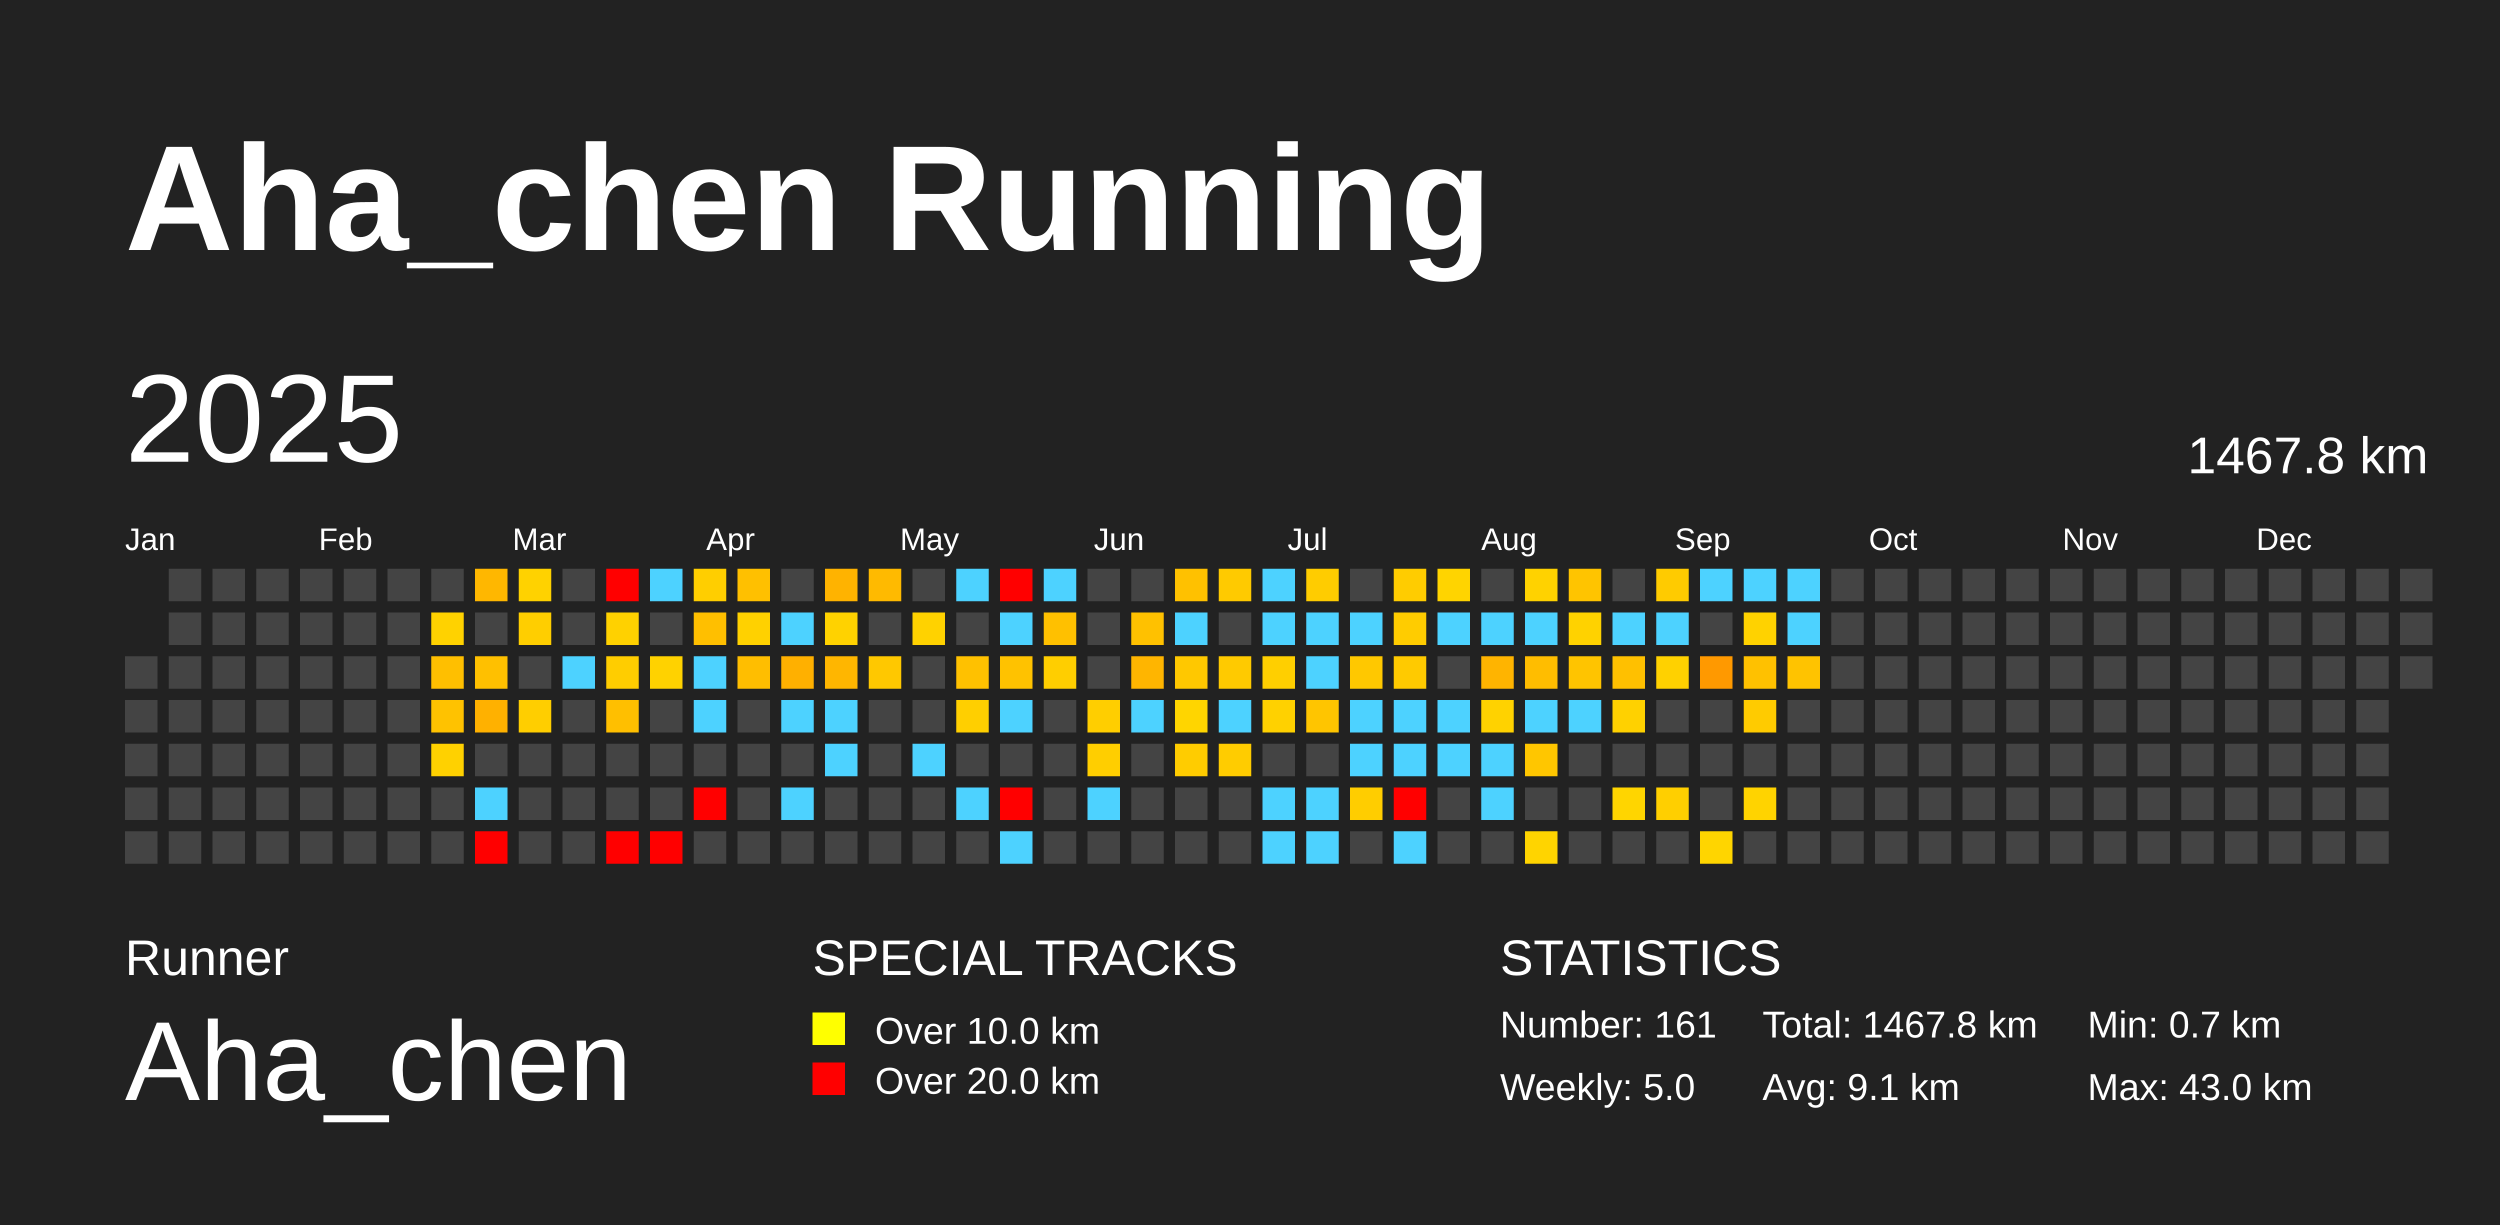
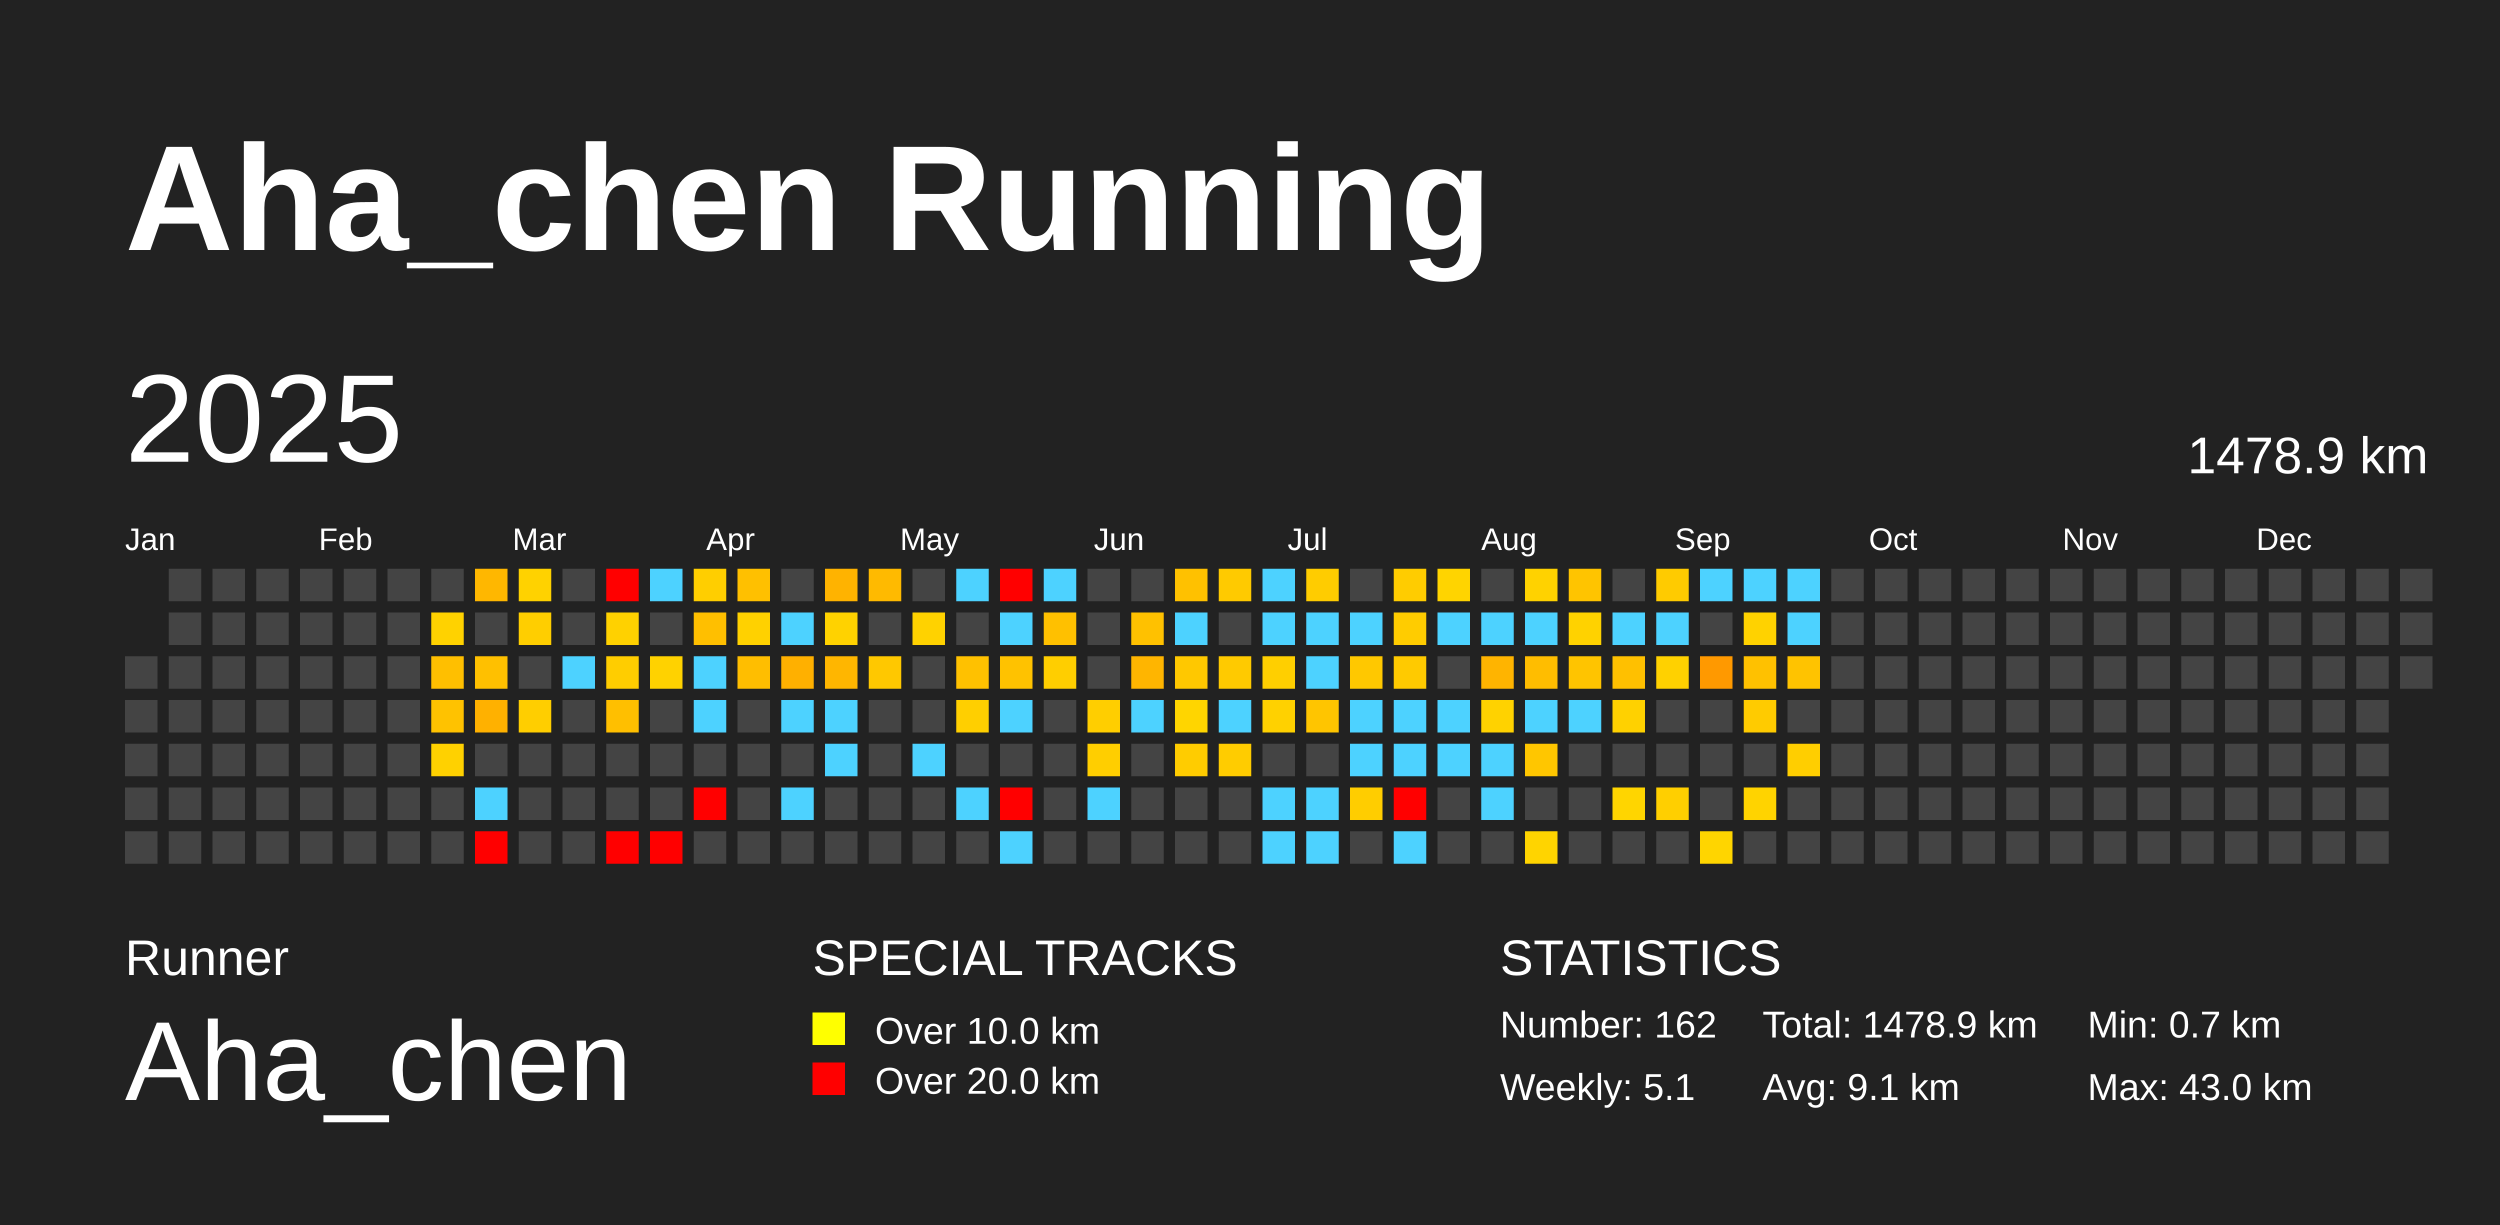
<svg xmlns="http://www.w3.org/2000/svg" baseProfile="full" height="98mm" version="1.1" viewBox="0,0,200,98" width="200mm">
  <defs />
  <rect fill="#222222" height="98" width="200" x="0" y="0" />
  <text fill="#FFFFFF" style="font-size:12px; font-family:Arial; font-weight:bold;" x="10" y="20">Aha_chen Running</text>
  <text fill="#FFFFFF" style="font-size:4px; font-family:Arial" x="10" y="78">Runner</text>
  <text fill="#FFFFFF" style="font-size:9px; font-family:Arial" x="10" y="88">Aha_chen</text>
  <text fill="#FFFFFF" style="font-size:4px; font-family:Arial" x="65" y="78">SPECIAL TRACKS</text>
  <rect fill="yellow" height="2.6" width="2.6" x="65" y="81" />
  <text fill="#FFFFFF" style="font-size:3px; font-family:Arial" x="70" y="83.5">Over 10.0 km</text>
  <rect fill="red" height="2.6" width="2.6" x="65" y="85" />
  <text fill="#FFFFFF" style="font-size:3px; font-family:Arial" x="70" y="87.5">Over 20.0 km</text>
  <text fill="#FFFFFF" style="font-size:4px; font-family:Arial" x="120" y="78">STATISTICS</text>
-   <text fill="#FFFFFF" style="font-size:3px; font-family:Arial" x="120" y="83">Number: 161</text>
-   <text fill="#FFFFFF" style="font-size:3px; font-family:Arial" x="120" y="88">Weekly: 5.0</text>
-   <text fill="#FFFFFF" style="font-size:3px; font-family:Arial" x="141" y="83">Total: 1467.8 km</text>
+   <text fill="#FFFFFF" style="font-size:3px; font-family:Arial" x="120" y="83">Number: 162</text>
+   <text fill="#FFFFFF" style="font-size:3px; font-family:Arial" x="120" y="88">Weekly: 5.1</text>
+   <text fill="#FFFFFF" style="font-size:3px; font-family:Arial" x="141" y="83">Total: 1478.9 km</text>
  <text fill="#FFFFFF" style="font-size:3px; font-family:Arial" x="141" y="88">Avg: 9.1 km</text>
  <text fill="#FFFFFF" style="font-size:3px; font-family:Arial" x="167" y="83">Min: 0.7 km</text>
  <text fill="#FFFFFF" style="font-size:3px; font-family:Arial" x="167" y="88">Max: 43.0 km</text>
  <text dominant-baseline="hanging" fill="#FFFFFF" style="font-size:10.0px; font-family:Arial;" x="10" y="30">2025</text>
-   <text dominant-baseline="hanging" fill="#FFFFFF" style="font-size:4.125px; font-family:Arial;" x="175" y="35">1467.8 km</text>
+   <text dominant-baseline="hanging" fill="#FFFFFF" style="font-size:4.125px; font-family:Arial;" x="175" y="35">1478.9 km</text>
  <text fill="#FFFFFF" style="font-size:2.5px; font-family:Arial" x="10.0" y="44">Jan</text>
  <text fill="#FFFFFF" style="font-size:2.5px; font-family:Arial" x="25.5" y="44">Feb</text>
  <text fill="#FFFFFF" style="font-size:2.5px; font-family:Arial" x="41.0" y="44">Mar</text>
  <text fill="#FFFFFF" style="font-size:2.5px; font-family:Arial" x="56.5" y="44">Apr</text>
  <text fill="#FFFFFF" style="font-size:2.5px; font-family:Arial" x="72.0" y="44">May</text>
  <text fill="#FFFFFF" style="font-size:2.5px; font-family:Arial" x="87.5" y="44">Jun</text>
  <text fill="#FFFFFF" style="font-size:2.5px; font-family:Arial" x="103.0" y="44">Jul</text>
  <text fill="#FFFFFF" style="font-size:2.5px; font-family:Arial" x="118.5" y="44">Aug</text>
  <text fill="#FFFFFF" style="font-size:2.5px; font-family:Arial" x="134.0" y="44">Sep</text>
  <text fill="#FFFFFF" style="font-size:2.5px; font-family:Arial" x="149.5" y="44">Oct</text>
  <text fill="#FFFFFF" style="font-size:2.5px; font-family:Arial" x="165.0" y="44">Nov</text>
  <text fill="#FFFFFF" style="font-size:2.5px; font-family:Arial" x="180.5" y="44">Dec</text>
  <rect fill="#444444" height="2.6" width="2.6" x="10.0" y="52.5" />
  <rect fill="#444444" height="2.6" width="2.6" x="10.0" y="56.0" />
  <rect fill="#444444" height="2.6" width="2.6" x="10.0" y="59.5" />
  <rect fill="#444444" height="2.6" width="2.6" x="10.0" y="63.0" />
  <rect fill="#444444" height="2.6" width="2.6" x="10.0" y="66.5" />
  <rect fill="#444444" height="2.6" width="2.6" x="13.5" y="45.5" />
  <rect fill="#444444" height="2.6" width="2.6" x="13.5" y="49.0" />
  <rect fill="#444444" height="2.6" width="2.6" x="13.5" y="52.5" />
  <rect fill="#444444" height="2.6" width="2.6" x="13.5" y="56.0" />
  <rect fill="#444444" height="2.6" width="2.6" x="13.5" y="59.5" />
  <rect fill="#444444" height="2.6" width="2.6" x="13.5" y="63.0" />
  <rect fill="#444444" height="2.6" width="2.6" x="13.5" y="66.5" />
  <rect fill="#444444" height="2.6" width="2.6" x="17.0" y="45.5" />
  <rect fill="#444444" height="2.6" width="2.6" x="17.0" y="49.0" />
  <rect fill="#444444" height="2.6" width="2.6" x="17.0" y="52.5" />
  <rect fill="#444444" height="2.6" width="2.6" x="17.0" y="56.0" />
  <rect fill="#444444" height="2.6" width="2.6" x="17.0" y="59.5" />
  <rect fill="#444444" height="2.6" width="2.6" x="17.0" y="63.0" />
  <rect fill="#444444" height="2.6" width="2.6" x="17.0" y="66.5" />
  <rect fill="#444444" height="2.6" width="2.6" x="20.5" y="45.5" />
  <rect fill="#444444" height="2.6" width="2.6" x="20.5" y="49.0" />
  <rect fill="#444444" height="2.6" width="2.6" x="20.5" y="52.5" />
  <rect fill="#444444" height="2.6" width="2.6" x="20.5" y="56.0" />
  <rect fill="#444444" height="2.6" width="2.6" x="20.5" y="59.5" />
  <rect fill="#444444" height="2.6" width="2.6" x="20.5" y="63.0" />
  <rect fill="#444444" height="2.6" width="2.6" x="20.5" y="66.5" />
  <rect fill="#444444" height="2.6" width="2.6" x="24.0" y="45.5" />
  <rect fill="#444444" height="2.6" width="2.6" x="24.0" y="49.0" />
  <rect fill="#444444" height="2.6" width="2.6" x="24.0" y="52.5" />
  <rect fill="#444444" height="2.6" width="2.6" x="24.0" y="56.0" />
  <rect fill="#444444" height="2.6" width="2.6" x="24.0" y="59.5" />
  <rect fill="#444444" height="2.6" width="2.6" x="24.0" y="63.0" />
  <rect fill="#444444" height="2.6" width="2.6" x="24.0" y="66.5" />
  <rect fill="#444444" height="2.6" width="2.6" x="27.5" y="45.5" />
  <rect fill="#444444" height="2.6" width="2.6" x="27.5" y="49.0" />
  <rect fill="#444444" height="2.6" width="2.6" x="27.5" y="52.5" />
  <rect fill="#444444" height="2.6" width="2.6" x="27.5" y="56.0" />
  <rect fill="#444444" height="2.6" width="2.6" x="27.5" y="59.5" />
  <rect fill="#444444" height="2.6" width="2.6" x="27.5" y="63.0" />
  <rect fill="#444444" height="2.6" width="2.6" x="27.5" y="66.5" />
  <rect fill="#444444" height="2.6" width="2.6" x="31.0" y="45.5" />
  <rect fill="#444444" height="2.6" width="2.6" x="31.0" y="49.0" />
  <rect fill="#444444" height="2.6" width="2.6" x="31.0" y="52.5" />
  <rect fill="#444444" height="2.6" width="2.6" x="31.0" y="56.0" />
  <rect fill="#444444" height="2.6" width="2.6" x="31.0" y="59.5" />
  <rect fill="#444444" height="2.6" width="2.6" x="31.0" y="63.0" />
  <rect fill="#444444" height="2.6" width="2.6" x="31.0" y="66.5" />
  <rect fill="#444444" height="2.6" width="2.6" x="34.5" y="45.5" />
  <rect fill="#ffd200" height="2.6" width="2.6" x="34.5" y="49.0" />
  <rect fill="#ffbf00" height="2.6" width="2.6" x="34.5" y="52.5" />
  <rect fill="#ffc200" height="2.6" width="2.6" x="34.5" y="56.0" />
  <rect fill="#ffd100" height="2.6" width="2.6" x="34.5" y="59.5" />
  <rect fill="#444444" height="2.6" width="2.6" x="34.5" y="63.0" />
  <rect fill="#444444" height="2.6" width="2.6" x="34.5" y="66.5" />
  <rect fill="#ffb700" height="2.6" width="2.6" x="38.0" y="45.5" />
  <rect fill="#444444" height="2.6" width="2.6" x="38.0" y="49.0" />
  <rect fill="#ffc000" height="2.6" width="2.6" x="38.0" y="52.5" />
  <rect fill="#ffb100" height="2.6" width="2.6" x="38.0" y="56.0" />
  <rect fill="#444444" height="2.6" width="2.6" x="38.0" y="59.5" />
  <rect fill="#4dd2ff" height="2.6" width="2.6" x="38.0" y="63.0" />
  <rect fill="red" height="2.6" width="2.6" x="38.0" y="66.5" />
  <rect fill="#ffd200" height="2.6" width="2.6" x="41.5" y="45.5" />
  <rect fill="#ffce00" height="2.6" width="2.6" x="41.5" y="49.0" />
  <rect fill="#444444" height="2.6" width="2.6" x="41.5" y="52.5" />
  <rect fill="#ffce00" height="2.6" width="2.6" x="41.5" y="56.0" />
  <rect fill="#444444" height="2.6" width="2.6" x="41.5" y="59.5" />
  <rect fill="#444444" height="2.6" width="2.6" x="41.5" y="63.0" />
  <rect fill="#444444" height="2.6" width="2.6" x="41.5" y="66.5" />
  <rect fill="#444444" height="2.6" width="2.6" x="45.0" y="45.5" />
  <rect fill="#444444" height="2.6" width="2.6" x="45.0" y="49.0" />
  <rect fill="#4dd2ff" height="2.6" width="2.6" x="45.0" y="52.5" />
  <rect fill="#444444" height="2.6" width="2.6" x="45.0" y="56.0" />
  <rect fill="#444444" height="2.6" width="2.6" x="45.0" y="59.5" />
  <rect fill="#444444" height="2.6" width="2.6" x="45.0" y="63.0" />
  <rect fill="#444444" height="2.6" width="2.6" x="45.0" y="66.5" />
  <rect fill="red" height="2.6" width="2.6" x="48.5" y="45.5" />
  <rect fill="#ffd100" height="2.6" width="2.6" x="48.5" y="49.0" />
  <rect fill="#ffcd00" height="2.6" width="2.6" x="48.5" y="52.5" />
  <rect fill="#ffbf00" height="2.6" width="2.6" x="48.5" y="56.0" />
  <rect fill="#444444" height="2.6" width="2.6" x="48.5" y="59.5" />
  <rect fill="#444444" height="2.6" width="2.6" x="48.5" y="63.0" />
  <rect fill="red" height="2.6" width="2.6" x="48.5" y="66.5" />
  <rect fill="#4dd2ff" height="2.6" width="2.6" x="52.0" y="45.5" />
  <rect fill="#444444" height="2.6" width="2.6" x="52.0" y="49.0" />
  <rect fill="#ffd200" height="2.6" width="2.6" x="52.0" y="52.5" />
  <rect fill="#444444" height="2.6" width="2.6" x="52.0" y="56.0" />
  <rect fill="#444444" height="2.6" width="2.6" x="52.0" y="59.5" />
  <rect fill="#444444" height="2.6" width="2.6" x="52.0" y="63.0" />
  <rect fill="red" height="2.6" width="2.6" x="52.0" y="66.5" />
  <rect fill="#ffce00" height="2.6" width="2.6" x="55.5" y="45.5" />
  <rect fill="#ffbf00" height="2.6" width="2.6" x="55.5" y="49.0" />
  <rect fill="#4dd2ff" height="2.6" width="2.6" x="55.5" y="52.5" />
  <rect fill="#4dd2ff" height="2.6" width="2.6" x="55.5" y="56.0" />
  <rect fill="#444444" height="2.6" width="2.6" x="55.5" y="59.5" />
  <rect fill="red" height="2.6" width="2.6" x="55.5" y="63.0" />
  <rect fill="#444444" height="2.6" width="2.6" x="55.5" y="66.5" />
  <rect fill="#ffc000" height="2.6" width="2.6" x="59.0" y="45.5" />
  <rect fill="#ffd100" height="2.6" width="2.6" x="59.0" y="49.0" />
  <rect fill="#ffbe00" height="2.6" width="2.6" x="59.0" y="52.5" />
  <rect fill="#444444" height="2.6" width="2.6" x="59.0" y="56.0" />
  <rect fill="#444444" height="2.6" width="2.6" x="59.0" y="59.5" />
  <rect fill="#444444" height="2.6" width="2.6" x="59.0" y="63.0" />
  <rect fill="#444444" height="2.6" width="2.6" x="59.0" y="66.5" />
  <rect fill="#444444" height="2.6" width="2.6" x="62.5" y="45.5" />
  <rect fill="#4dd2ff" height="2.6" width="2.6" x="62.5" y="49.0" />
  <rect fill="#ffb000" height="2.6" width="2.6" x="62.5" y="52.5" />
  <rect fill="#4dd2ff" height="2.6" width="2.6" x="62.5" y="56.0" />
  <rect fill="#444444" height="2.6" width="2.6" x="62.5" y="59.5" />
  <rect fill="#4dd2ff" height="2.6" width="2.6" x="62.5" y="63.0" />
  <rect fill="#444444" height="2.6" width="2.6" x="62.5" y="66.5" />
  <rect fill="#ffb300" height="2.6" width="2.6" x="66.0" y="45.5" />
  <rect fill="#ffd200" height="2.6" width="2.6" x="66.0" y="49.0" />
  <rect fill="#ffb600" height="2.6" width="2.6" x="66.0" y="52.5" />
  <rect fill="#4dd2ff" height="2.6" width="2.6" x="66.0" y="56.0" />
  <rect fill="#4dd2ff" height="2.6" width="2.6" x="66.0" y="59.5" />
  <rect fill="#444444" height="2.6" width="2.6" x="66.0" y="63.0" />
  <rect fill="#444444" height="2.6" width="2.6" x="66.0" y="66.5" />
  <rect fill="#ffba00" height="2.6" width="2.6" x="69.5" y="45.5" />
  <rect fill="#444444" height="2.6" width="2.6" x="69.5" y="49.0" />
  <rect fill="#ffc800" height="2.6" width="2.6" x="69.5" y="52.5" />
  <rect fill="#444444" height="2.6" width="2.6" x="69.5" y="56.0" />
  <rect fill="#444444" height="2.6" width="2.6" x="69.5" y="59.5" />
  <rect fill="#444444" height="2.6" width="2.6" x="69.5" y="63.0" />
  <rect fill="#444444" height="2.6" width="2.6" x="69.5" y="66.5" />
  <rect fill="#444444" height="2.6" width="2.6" x="73.0" y="45.5" />
  <rect fill="#ffd200" height="2.6" width="2.6" x="73.0" y="49.0" />
  <rect fill="#444444" height="2.6" width="2.6" x="73.0" y="52.5" />
  <rect fill="#444444" height="2.6" width="2.6" x="73.0" y="56.0" />
  <rect fill="#4dd2ff" height="2.6" width="2.6" x="73.0" y="59.5" />
  <rect fill="#444444" height="2.6" width="2.6" x="73.0" y="63.0" />
  <rect fill="#444444" height="2.6" width="2.6" x="73.0" y="66.5" />
  <rect fill="#4dd2ff" height="2.6" width="2.6" x="76.5" y="45.5" />
  <rect fill="#444444" height="2.6" width="2.6" x="76.5" y="49.0" />
  <rect fill="#ffc100" height="2.6" width="2.6" x="76.5" y="52.5" />
  <rect fill="#ffcf00" height="2.6" width="2.6" x="76.5" y="56.0" />
  <rect fill="#444444" height="2.6" width="2.6" x="76.5" y="59.5" />
  <rect fill="#4dd2ff" height="2.6" width="2.6" x="76.5" y="63.0" />
  <rect fill="#444444" height="2.6" width="2.6" x="76.5" y="66.5" />
  <rect fill="red" height="2.6" width="2.6" x="80.0" y="45.5" />
  <rect fill="#4dd2ff" height="2.6" width="2.6" x="80.0" y="49.0" />
  <rect fill="#ffc200" height="2.6" width="2.6" x="80.0" y="52.5" />
  <rect fill="#4dd2ff" height="2.6" width="2.6" x="80.0" y="56.0" />
  <rect fill="#444444" height="2.6" width="2.6" x="80.0" y="59.5" />
  <rect fill="red" height="2.6" width="2.6" x="80.0" y="63.0" />
  <rect fill="#4dd2ff" height="2.6" width="2.6" x="80.0" y="66.5" />
  <rect fill="#4dd2ff" height="2.6" width="2.6" x="83.5" y="45.5" />
  <rect fill="#ffc000" height="2.6" width="2.6" x="83.5" y="49.0" />
  <rect fill="#ffce00" height="2.6" width="2.6" x="83.5" y="52.5" />
  <rect fill="#444444" height="2.6" width="2.6" x="83.5" y="56.0" />
  <rect fill="#444444" height="2.6" width="2.6" x="83.5" y="59.5" />
  <rect fill="#444444" height="2.6" width="2.6" x="83.5" y="63.0" />
  <rect fill="#444444" height="2.6" width="2.6" x="83.5" y="66.5" />
  <rect fill="#444444" height="2.6" width="2.6" x="87.0" y="45.5" />
  <rect fill="#444444" height="2.6" width="2.6" x="87.0" y="49.0" />
  <rect fill="#444444" height="2.6" width="2.6" x="87.0" y="52.5" />
  <rect fill="#ffce00" height="2.6" width="2.6" x="87.0" y="56.0" />
  <rect fill="#ffce00" height="2.6" width="2.6" x="87.0" y="59.5" />
  <rect fill="#4dd2ff" height="2.6" width="2.6" x="87.0" y="63.0" />
  <rect fill="#444444" height="2.6" width="2.6" x="87.0" y="66.5" />
  <rect fill="#444444" height="2.6" width="2.6" x="90.5" y="45.5" />
  <rect fill="#ffc100" height="2.6" width="2.6" x="90.5" y="49.0" />
  <rect fill="#ffb500" height="2.6" width="2.6" x="90.5" y="52.5" />
  <rect fill="#4dd2ff" height="2.6" width="2.6" x="90.5" y="56.0" />
  <rect fill="#444444" height="2.6" width="2.6" x="90.5" y="59.5" />
  <rect fill="#444444" height="2.6" width="2.6" x="90.5" y="63.0" />
  <rect fill="#444444" height="2.6" width="2.6" x="90.5" y="66.5" />
  <rect fill="#ffc100" height="2.6" width="2.6" x="94.0" y="45.5" />
  <rect fill="#4dd2ff" height="2.6" width="2.6" x="94.0" y="49.0" />
  <rect fill="#ffc800" height="2.6" width="2.6" x="94.0" y="52.5" />
  <rect fill="#ffd500" height="2.6" width="2.6" x="94.0" y="56.0" />
  <rect fill="#ffcc00" height="2.6" width="2.6" x="94.0" y="59.5" />
  <rect fill="#444444" height="2.6" width="2.6" x="94.0" y="63.0" />
  <rect fill="#444444" height="2.6" width="2.6" x="94.0" y="66.5" />
  <rect fill="#ffca00" height="2.6" width="2.6" x="97.5" y="45.5" />
  <rect fill="#444444" height="2.6" width="2.6" x="97.5" y="49.0" />
  <rect fill="#ffca00" height="2.6" width="2.6" x="97.5" y="52.5" />
  <rect fill="#4dd2ff" height="2.6" width="2.6" x="97.5" y="56.0" />
  <rect fill="#ffcc00" height="2.6" width="2.6" x="97.5" y="59.5" />
  <rect fill="#444444" height="2.6" width="2.6" x="97.5" y="63.0" />
  <rect fill="#444444" height="2.6" width="2.6" x="97.5" y="66.5" />
  <rect fill="#4dd2ff" height="2.6" width="2.6" x="101.0" y="45.5" />
  <rect fill="#4dd2ff" height="2.6" width="2.6" x="101.0" y="49.0" />
  <rect fill="#ffcf00" height="2.6" width="2.6" x="101.0" y="52.5" />
  <rect fill="#ffd100" height="2.6" width="2.6" x="101.0" y="56.0" />
  <rect fill="#444444" height="2.6" width="2.6" x="101.0" y="59.5" />
  <rect fill="#4dd2ff" height="2.6" width="2.6" x="101.0" y="63.0" />
  <rect fill="#4dd2ff" height="2.6" width="2.6" x="101.0" y="66.5" />
  <rect fill="#ffcc00" height="2.6" width="2.6" x="104.5" y="45.5" />
  <rect fill="#4dd2ff" height="2.6" width="2.6" x="104.5" y="49.0" />
  <rect fill="#4dd2ff" height="2.6" width="2.6" x="104.5" y="52.5" />
  <rect fill="#ffc500" height="2.6" width="2.6" x="104.5" y="56.0" />
  <rect fill="#444444" height="2.6" width="2.6" x="104.5" y="59.5" />
  <rect fill="#4dd2ff" height="2.6" width="2.6" x="104.5" y="63.0" />
  <rect fill="#4dd2ff" height="2.6" width="2.6" x="104.5" y="66.5" />
  <rect fill="#444444" height="2.6" width="2.6" x="108.0" y="45.5" />
  <rect fill="#4dd2ff" height="2.6" width="2.6" x="108.0" y="49.0" />
  <rect fill="#ffc800" height="2.6" width="2.6" x="108.0" y="52.5" />
  <rect fill="#4dd2ff" height="2.6" width="2.6" x="108.0" y="56.0" />
  <rect fill="#4dd2ff" height="2.6" width="2.6" x="108.0" y="59.5" />
  <rect fill="#ffcd00" height="2.6" width="2.6" x="108.0" y="63.0" />
  <rect fill="#444444" height="2.6" width="2.6" x="108.0" y="66.5" />
  <rect fill="#ffcc00" height="2.6" width="2.6" x="111.5" y="45.5" />
  <rect fill="#ffcc00" height="2.6" width="2.6" x="111.5" y="49.0" />
  <rect fill="#ffca00" height="2.6" width="2.6" x="111.5" y="52.5" />
  <rect fill="#4dd2ff" height="2.6" width="2.6" x="111.5" y="56.0" />
  <rect fill="#4dd2ff" height="2.6" width="2.6" x="111.5" y="59.5" />
  <rect fill="red" height="2.6" width="2.6" x="111.5" y="63.0" />
  <rect fill="#4dd2ff" height="2.6" width="2.6" x="111.5" y="66.5" />
  <rect fill="#ffd400" height="2.6" width="2.6" x="115.0" y="45.5" />
  <rect fill="#4dd2ff" height="2.6" width="2.6" x="115.0" y="49.0" />
  <rect fill="#444444" height="2.6" width="2.6" x="115.0" y="52.5" />
  <rect fill="#4dd2ff" height="2.6" width="2.6" x="115.0" y="56.0" />
  <rect fill="#4dd2ff" height="2.6" width="2.6" x="115.0" y="59.5" />
  <rect fill="#444444" height="2.6" width="2.6" x="115.0" y="63.0" />
  <rect fill="#444444" height="2.6" width="2.6" x="115.0" y="66.5" />
  <rect fill="#444444" height="2.6" width="2.6" x="118.5" y="45.5" />
  <rect fill="#4dd2ff" height="2.6" width="2.6" x="118.5" y="49.0" />
  <rect fill="#ffb400" height="2.6" width="2.6" x="118.5" y="52.5" />
  <rect fill="#ffd200" height="2.6" width="2.6" x="118.5" y="56.0" />
  <rect fill="#4dd2ff" height="2.6" width="2.6" x="118.5" y="59.5" />
  <rect fill="#4dd2ff" height="2.6" width="2.6" x="118.5" y="63.0" />
  <rect fill="#444444" height="2.6" width="2.6" x="118.5" y="66.5" />
  <rect fill="#ffd200" height="2.6" width="2.6" x="122.0" y="45.5" />
  <rect fill="#4dd2ff" height="2.6" width="2.6" x="122.0" y="49.0" />
  <rect fill="#ffbd00" height="2.6" width="2.6" x="122.0" y="52.5" />
  <rect fill="#4dd2ff" height="2.6" width="2.6" x="122.0" y="56.0" />
  <rect fill="#ffc600" height="2.6" width="2.6" x="122.0" y="59.5" />
  <rect fill="#444444" height="2.6" width="2.6" x="122.0" y="63.0" />
  <rect fill="#ffd400" height="2.6" width="2.6" x="122.0" y="66.5" />
  <rect fill="#ffc400" height="2.6" width="2.6" x="125.5" y="45.5" />
  <rect fill="#ffd200" height="2.6" width="2.6" x="125.5" y="49.0" />
  <rect fill="#ffc400" height="2.6" width="2.6" x="125.5" y="52.5" />
  <rect fill="#4dd2ff" height="2.6" width="2.6" x="125.5" y="56.0" />
  <rect fill="#444444" height="2.6" width="2.6" x="125.5" y="59.5" />
  <rect fill="#444444" height="2.6" width="2.6" x="125.5" y="63.0" />
  <rect fill="#444444" height="2.6" width="2.6" x="125.5" y="66.5" />
  <rect fill="#444444" height="2.6" width="2.6" x="129.0" y="45.5" />
  <rect fill="#4dd2ff" height="2.6" width="2.6" x="129.0" y="49.0" />
  <rect fill="#ffc000" height="2.6" width="2.6" x="129.0" y="52.5" />
  <rect fill="#ffd100" height="2.6" width="2.6" x="129.0" y="56.0" />
  <rect fill="#444444" height="2.6" width="2.6" x="129.0" y="59.5" />
  <rect fill="#ffd500" height="2.6" width="2.6" x="129.0" y="63.0" />
  <rect fill="#444444" height="2.6" width="2.6" x="129.0" y="66.5" />
  <rect fill="#ffcb00" height="2.6" width="2.6" x="132.5" y="45.5" />
  <rect fill="#4dd2ff" height="2.6" width="2.6" x="132.5" y="49.0" />
  <rect fill="#ffd100" height="2.6" width="2.6" x="132.5" y="52.5" />
  <rect fill="#444444" height="2.6" width="2.6" x="132.5" y="56.0" />
  <rect fill="#444444" height="2.6" width="2.6" x="132.5" y="59.5" />
  <rect fill="#ffcf00" height="2.6" width="2.6" x="132.5" y="63.0" />
  <rect fill="#444444" height="2.6" width="2.6" x="132.5" y="66.5" />
  <rect fill="#4dd2ff" height="2.6" width="2.6" x="136.0" y="45.5" />
  <rect fill="#444444" height="2.6" width="2.6" x="136.0" y="49.0" />
  <rect fill="#ff9900" height="2.6" width="2.6" x="136.0" y="52.5" />
  <rect fill="#444444" height="2.6" width="2.6" x="136.0" y="56.0" />
  <rect fill="#444444" height="2.6" width="2.6" x="136.0" y="59.5" />
  <rect fill="#444444" height="2.6" width="2.6" x="136.0" y="63.0" />
  <rect fill="#ffd500" height="2.6" width="2.6" x="136.0" y="66.5" />
  <rect fill="#4dd2ff" height="2.6" width="2.6" x="139.5" y="45.5" />
  <rect fill="#ffd200" height="2.6" width="2.6" x="139.5" y="49.0" />
  <rect fill="#ffc100" height="2.6" width="2.6" x="139.5" y="52.5" />
  <rect fill="#ffcb00" height="2.6" width="2.6" x="139.5" y="56.0" />
  <rect fill="#444444" height="2.6" width="2.6" x="139.5" y="59.5" />
  <rect fill="#ffd300" height="2.6" width="2.6" x="139.5" y="63.0" />
  <rect fill="#444444" height="2.6" width="2.6" x="139.5" y="66.5" />
  <rect fill="#4dd2ff" height="2.6" width="2.6" x="143.0" y="45.5" />
  <rect fill="#4dd2ff" height="2.6" width="2.6" x="143.0" y="49.0" />
  <rect fill="#ffc300" height="2.6" width="2.6" x="143.0" y="52.5" />
  <rect fill="#444444" height="2.6" width="2.6" x="143.0" y="56.0" />
-   <rect fill="#444444" height="2.6" width="2.6" x="143.0" y="59.5" />
+   <rect fill="#ffce00" height="2.6" width="2.6" x="143.0" y="59.5" />
  <rect fill="#444444" height="2.6" width="2.6" x="143.0" y="63.0" />
  <rect fill="#444444" height="2.6" width="2.6" x="143.0" y="66.5" />
  <rect fill="#444444" height="2.6" width="2.6" x="146.5" y="45.5" />
  <rect fill="#444444" height="2.6" width="2.6" x="146.5" y="49.0" />
  <rect fill="#444444" height="2.6" width="2.6" x="146.5" y="52.5" />
  <rect fill="#444444" height="2.6" width="2.6" x="146.5" y="56.0" />
  <rect fill="#444444" height="2.6" width="2.6" x="146.5" y="59.5" />
  <rect fill="#444444" height="2.6" width="2.6" x="146.5" y="63.0" />
  <rect fill="#444444" height="2.6" width="2.6" x="146.5" y="66.5" />
  <rect fill="#444444" height="2.6" width="2.6" x="150.0" y="45.5" />
  <rect fill="#444444" height="2.6" width="2.6" x="150.0" y="49.0" />
  <rect fill="#444444" height="2.6" width="2.6" x="150.0" y="52.5" />
  <rect fill="#444444" height="2.6" width="2.6" x="150.0" y="56.0" />
  <rect fill="#444444" height="2.6" width="2.6" x="150.0" y="59.5" />
  <rect fill="#444444" height="2.6" width="2.6" x="150.0" y="63.0" />
  <rect fill="#444444" height="2.6" width="2.6" x="150.0" y="66.5" />
  <rect fill="#444444" height="2.6" width="2.6" x="153.5" y="45.5" />
  <rect fill="#444444" height="2.6" width="2.6" x="153.5" y="49.0" />
  <rect fill="#444444" height="2.6" width="2.6" x="153.5" y="52.5" />
  <rect fill="#444444" height="2.6" width="2.6" x="153.5" y="56.0" />
  <rect fill="#444444" height="2.6" width="2.6" x="153.5" y="59.5" />
  <rect fill="#444444" height="2.6" width="2.6" x="153.5" y="63.0" />
  <rect fill="#444444" height="2.6" width="2.6" x="153.5" y="66.5" />
  <rect fill="#444444" height="2.6" width="2.6" x="157.0" y="45.5" />
  <rect fill="#444444" height="2.6" width="2.6" x="157.0" y="49.0" />
  <rect fill="#444444" height="2.6" width="2.6" x="157.0" y="52.5" />
  <rect fill="#444444" height="2.6" width="2.6" x="157.0" y="56.0" />
  <rect fill="#444444" height="2.6" width="2.6" x="157.0" y="59.5" />
  <rect fill="#444444" height="2.6" width="2.6" x="157.0" y="63.0" />
  <rect fill="#444444" height="2.6" width="2.6" x="157.0" y="66.5" />
  <rect fill="#444444" height="2.6" width="2.6" x="160.5" y="45.5" />
  <rect fill="#444444" height="2.6" width="2.6" x="160.5" y="49.0" />
  <rect fill="#444444" height="2.6" width="2.6" x="160.5" y="52.5" />
  <rect fill="#444444" height="2.6" width="2.6" x="160.5" y="56.0" />
  <rect fill="#444444" height="2.6" width="2.6" x="160.5" y="59.5" />
  <rect fill="#444444" height="2.6" width="2.6" x="160.5" y="63.0" />
  <rect fill="#444444" height="2.6" width="2.6" x="160.5" y="66.5" />
  <rect fill="#444444" height="2.6" width="2.6" x="164.0" y="45.5" />
  <rect fill="#444444" height="2.6" width="2.6" x="164.0" y="49.0" />
  <rect fill="#444444" height="2.6" width="2.6" x="164.0" y="52.5" />
  <rect fill="#444444" height="2.6" width="2.6" x="164.0" y="56.0" />
  <rect fill="#444444" height="2.6" width="2.6" x="164.0" y="59.5" />
  <rect fill="#444444" height="2.6" width="2.6" x="164.0" y="63.0" />
  <rect fill="#444444" height="2.6" width="2.6" x="164.0" y="66.5" />
  <rect fill="#444444" height="2.6" width="2.6" x="167.5" y="45.5" />
  <rect fill="#444444" height="2.6" width="2.6" x="167.5" y="49.0" />
  <rect fill="#444444" height="2.6" width="2.6" x="167.5" y="52.5" />
  <rect fill="#444444" height="2.6" width="2.6" x="167.5" y="56.0" />
  <rect fill="#444444" height="2.6" width="2.6" x="167.5" y="59.5" />
  <rect fill="#444444" height="2.6" width="2.6" x="167.5" y="63.0" />
  <rect fill="#444444" height="2.6" width="2.6" x="167.5" y="66.5" />
  <rect fill="#444444" height="2.6" width="2.6" x="171.0" y="45.5" />
  <rect fill="#444444" height="2.6" width="2.6" x="171.0" y="49.0" />
  <rect fill="#444444" height="2.6" width="2.6" x="171.0" y="52.5" />
  <rect fill="#444444" height="2.6" width="2.6" x="171.0" y="56.0" />
  <rect fill="#444444" height="2.6" width="2.6" x="171.0" y="59.5" />
  <rect fill="#444444" height="2.6" width="2.6" x="171.0" y="63.0" />
  <rect fill="#444444" height="2.6" width="2.6" x="171.0" y="66.5" />
  <rect fill="#444444" height="2.6" width="2.6" x="174.5" y="45.5" />
  <rect fill="#444444" height="2.6" width="2.6" x="174.5" y="49.0" />
  <rect fill="#444444" height="2.6" width="2.6" x="174.5" y="52.5" />
  <rect fill="#444444" height="2.6" width="2.6" x="174.5" y="56.0" />
  <rect fill="#444444" height="2.6" width="2.6" x="174.5" y="59.5" />
  <rect fill="#444444" height="2.6" width="2.6" x="174.5" y="63.0" />
  <rect fill="#444444" height="2.6" width="2.6" x="174.5" y="66.5" />
  <rect fill="#444444" height="2.6" width="2.6" x="178.0" y="45.5" />
  <rect fill="#444444" height="2.6" width="2.6" x="178.0" y="49.0" />
  <rect fill="#444444" height="2.6" width="2.6" x="178.0" y="52.5" />
  <rect fill="#444444" height="2.6" width="2.6" x="178.0" y="56.0" />
  <rect fill="#444444" height="2.6" width="2.6" x="178.0" y="59.5" />
  <rect fill="#444444" height="2.6" width="2.6" x="178.0" y="63.0" />
  <rect fill="#444444" height="2.6" width="2.6" x="178.0" y="66.5" />
  <rect fill="#444444" height="2.6" width="2.6" x="181.5" y="45.5" />
  <rect fill="#444444" height="2.6" width="2.6" x="181.5" y="49.0" />
  <rect fill="#444444" height="2.6" width="2.6" x="181.5" y="52.5" />
  <rect fill="#444444" height="2.6" width="2.6" x="181.5" y="56.0" />
  <rect fill="#444444" height="2.6" width="2.6" x="181.5" y="59.5" />
  <rect fill="#444444" height="2.6" width="2.6" x="181.5" y="63.0" />
  <rect fill="#444444" height="2.6" width="2.6" x="181.5" y="66.5" />
  <rect fill="#444444" height="2.6" width="2.6" x="185.0" y="45.5" />
  <rect fill="#444444" height="2.6" width="2.6" x="185.0" y="49.0" />
  <rect fill="#444444" height="2.6" width="2.6" x="185.0" y="52.5" />
  <rect fill="#444444" height="2.6" width="2.6" x="185.0" y="56.0" />
  <rect fill="#444444" height="2.6" width="2.6" x="185.0" y="59.5" />
  <rect fill="#444444" height="2.6" width="2.6" x="185.0" y="63.0" />
  <rect fill="#444444" height="2.6" width="2.6" x="185.0" y="66.5" />
  <rect fill="#444444" height="2.6" width="2.6" x="188.5" y="45.5" />
  <rect fill="#444444" height="2.6" width="2.6" x="188.5" y="49.0" />
  <rect fill="#444444" height="2.6" width="2.6" x="188.5" y="52.5" />
  <rect fill="#444444" height="2.6" width="2.6" x="188.5" y="56.0" />
  <rect fill="#444444" height="2.6" width="2.6" x="188.5" y="59.5" />
  <rect fill="#444444" height="2.6" width="2.6" x="188.5" y="63.0" />
  <rect fill="#444444" height="2.6" width="2.6" x="188.5" y="66.5" />
  <rect fill="#444444" height="2.6" width="2.6" x="192.0" y="45.5" />
  <rect fill="#444444" height="2.6" width="2.6" x="192.0" y="49.0" />
  <rect fill="#444444" height="2.6" width="2.6" x="192.0" y="52.5" />
</svg>
